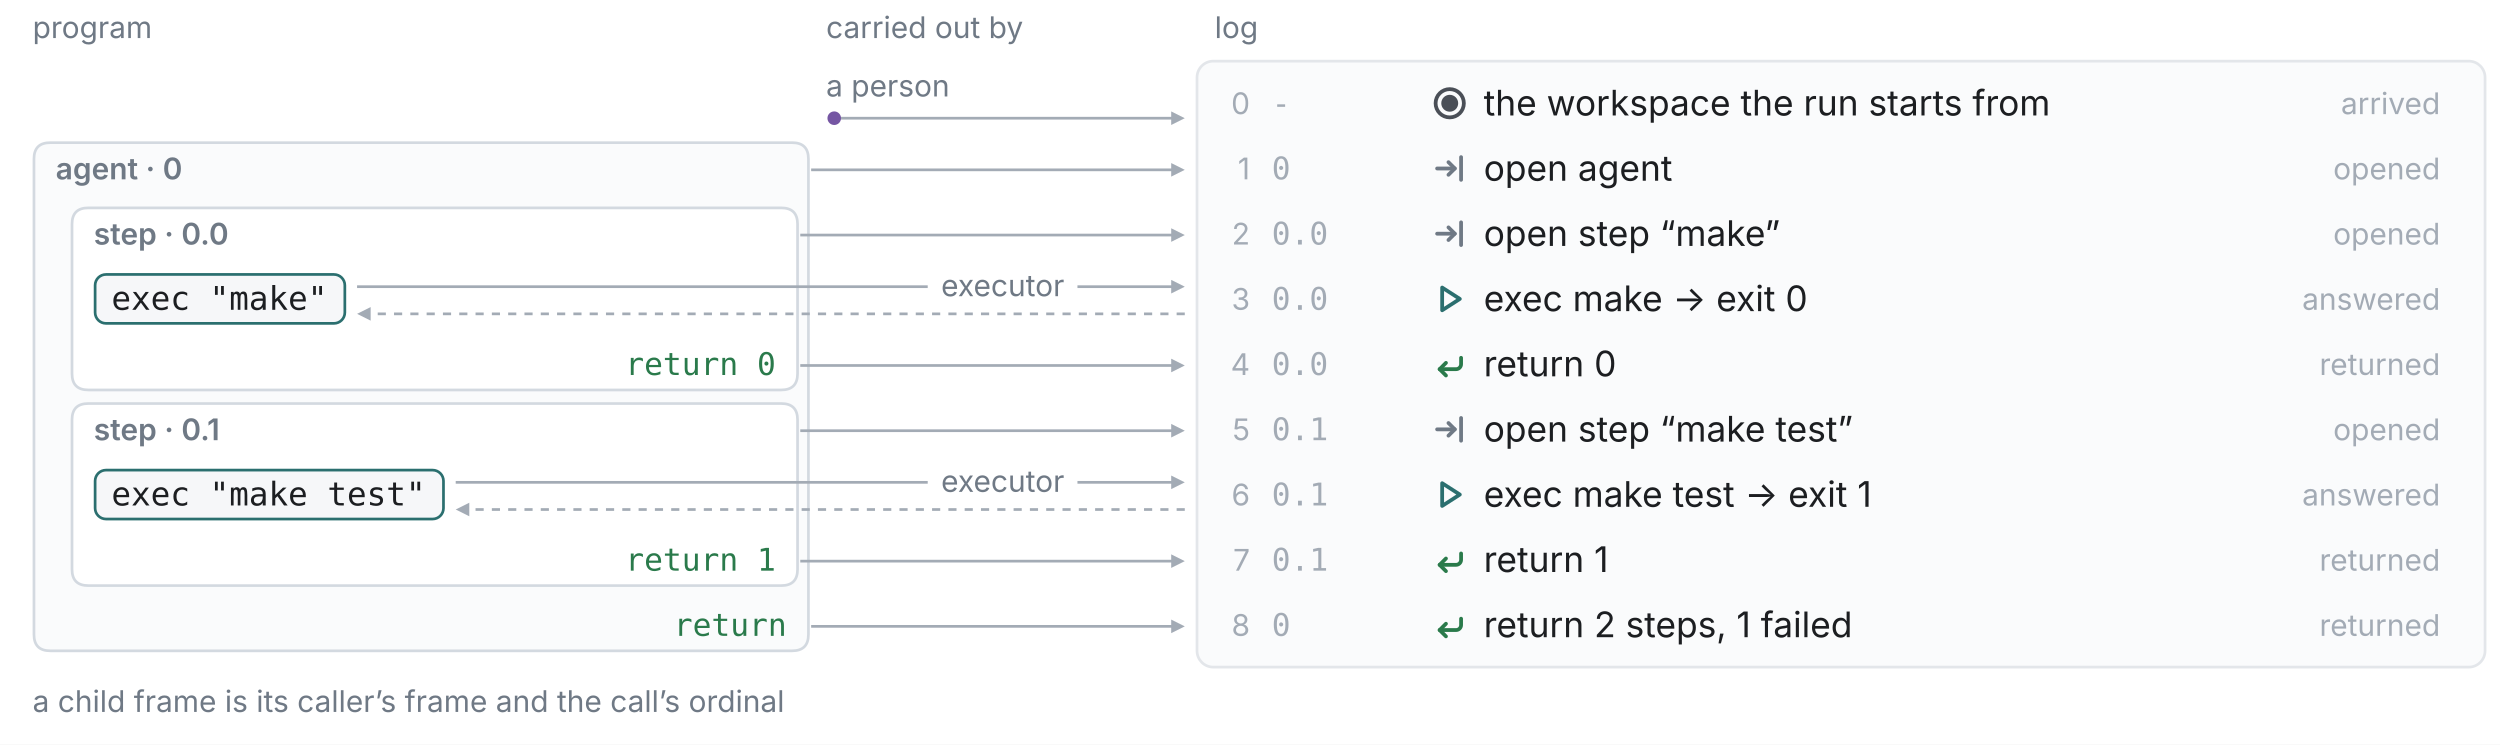
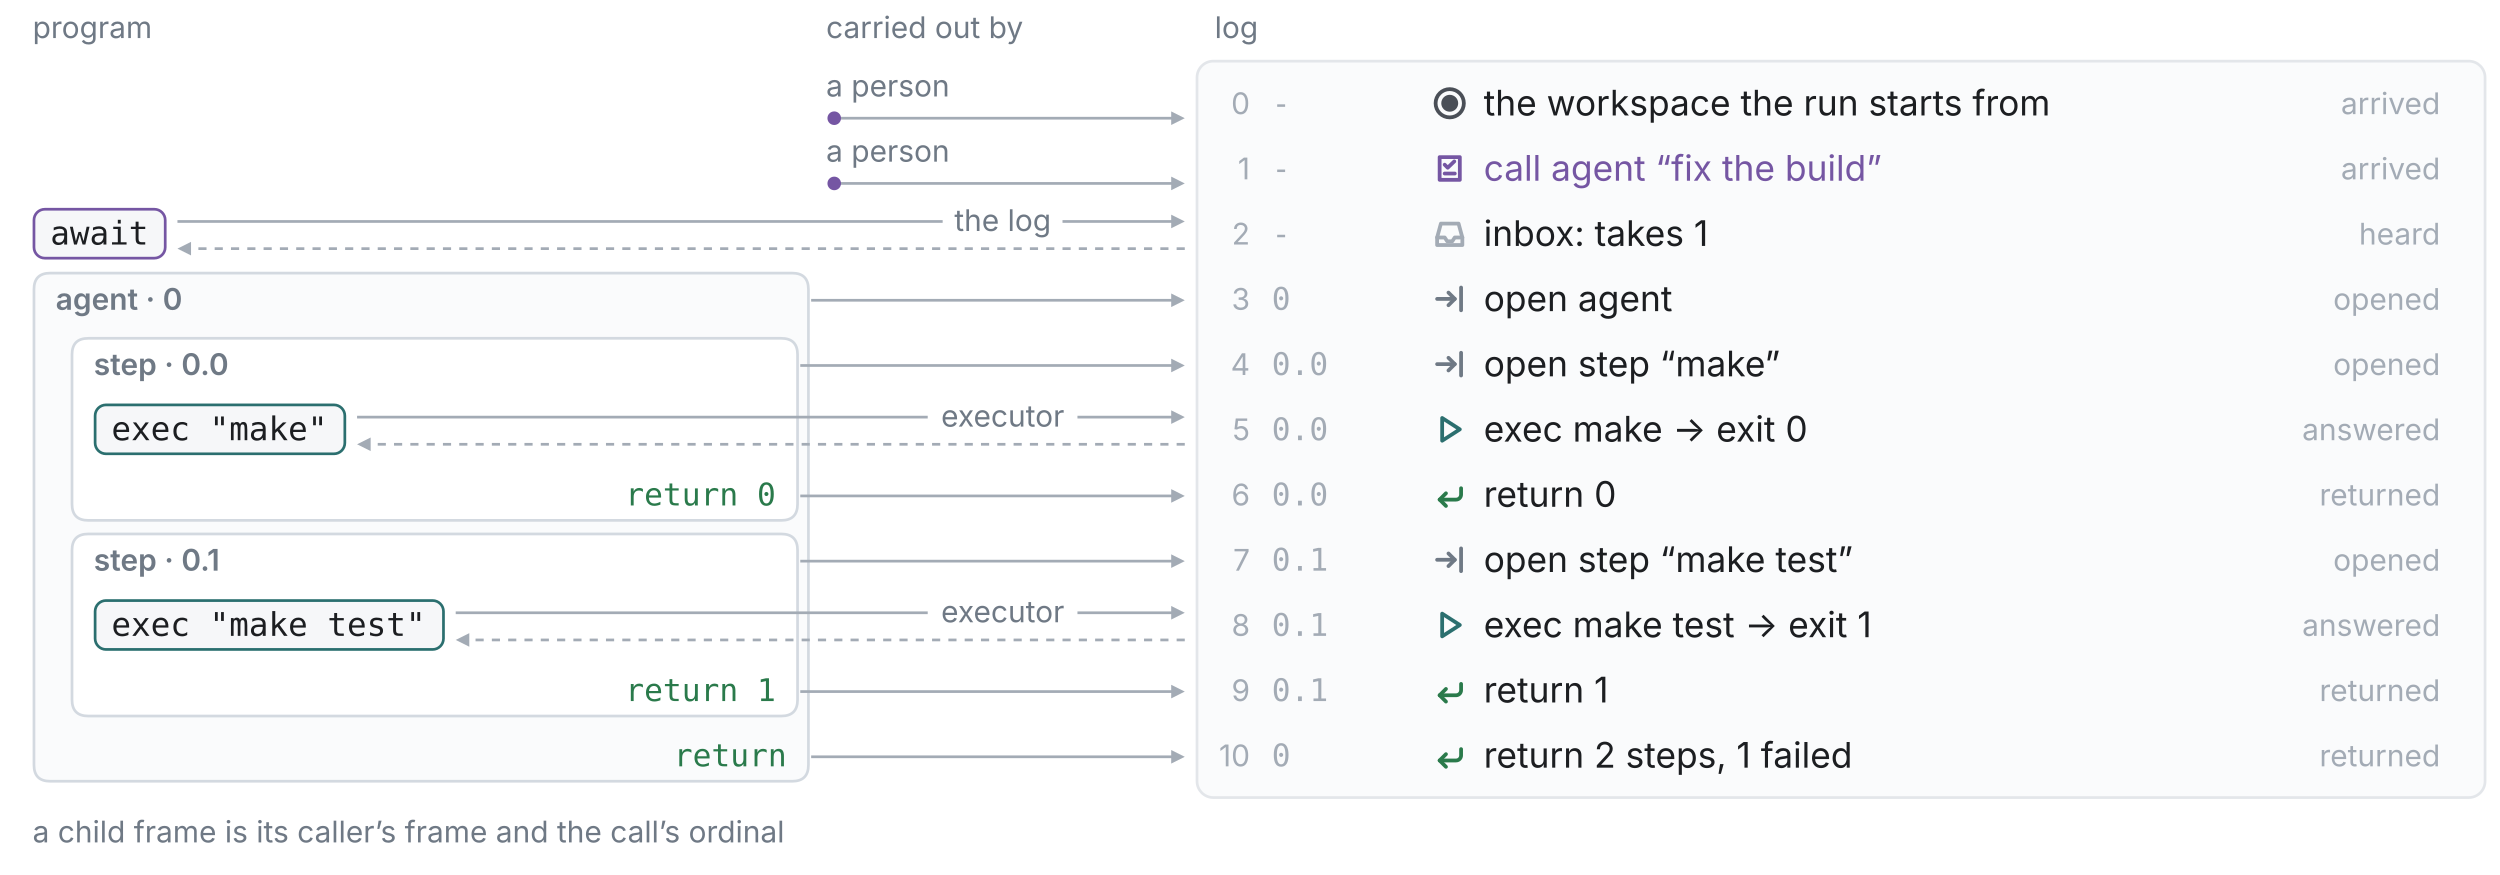
- <svg xmlns="http://www.w3.org/2000/svg" viewBox="0 0 920 274" width="920" height="274">
+ <svg xmlns="http://www.w3.org/2000/svg" viewBox="0 0 920 322" width="920" height="322">
  <style>text{font-family:-apple-system, BlinkMacSystemFont, 'Segoe UI', system-ui, sans-serif;font-size:13px;fill:#1c1e21}.m{font-family:ui-monospace, SFMono-Regular, Menlo, Consolas, monospace}.s{font-size:11px;fill:#6f7985}.f{font-size:11px;fill:#a3abb5}.b{font-weight:600}.n{font-variant-numeric:tabular-nums}.fr{font-family:ui-monospace, SFMono-Regular, Menlo, Consolas, monospace;font-size:11.5px;fill:#a3abb5}.ch{font-family:ui-monospace, SFMono-Regular, Menlo, Consolas, monospace;font-size:12px}.e{font-family:ui-monospace, SFMono-Regular, Menlo, Consolas, monospace;font-size:11.5px}.a{stroke:#a3abb5;fill:none}.d{stroke-dasharray:3 3}.bx{stroke:#d3d9e0;fill:none}</style>
-   <rect width="920" height="274" fill="#fff" />
+   <rect width="920" height="322" fill="#fff" />
  <text x="12" y="14" class="s">program</text>
  <text x="304" y="14" class="s">carried out by</text>
  <text x="447" y="14" class="s">log</text>
-   <rect x="440.5" y="22.5" width="474" height="223" rx="6" fill="#fafbfc" stroke="#e3e6ea" />
-   <path fill="#fafbfc" d="M12.5,233.5V58.5Q12.5,52.5 18.5,52.5H291.5Q297.5,52.5 297.5,58.5V233.5Q297.5,239.5 291.5,239.5H18.5Q12.5,239.5 12.5,233.5Z" />
-   <path class="bx" d="M12.5,233.5V58.5Q12.5,52.5 18.5,52.5H291.5Q297.5,52.5 297.5,58.5V233.5Q297.5,239.5 291.5,239.5H18.5Q12.5,239.5 12.5,233.5" />
-   <path fill="#fff" d="M26.5,137.5V82.5Q26.5,76.5 32.5,76.5H287.5Q293.5,76.5 293.5,82.5V137.5Q293.5,143.5 287.5,143.5H32.5Q26.5,143.5 26.5,137.5Z" />
-   <path class="bx" d="M26.5,137.5V82.5Q26.5,76.5 32.5,76.5H287.5Q293.5,76.5 293.5,82.5V137.5Q293.5,143.5 287.5,143.5H32.5Q26.5,143.5 26.5,137.5" />
-   <path fill="#fff" d="M26.5,209.5V154.5Q26.5,148.5 32.5,148.5H287.5Q293.5,148.5 293.5,154.5V209.5Q293.5,215.5 287.5,215.5H32.5Q26.5,215.5 26.5,209.5Z" />
-   <path class="bx" d="M26.5,209.5V154.5Q26.5,148.5 32.5,148.5H287.5Q293.5,148.5 293.5,154.5V209.5Q293.5,215.5 287.5,215.5H32.5Q26.5,215.5 26.5,209.5" />
+   <rect x="440.5" y="22.5" width="474" height="271" rx="6" fill="#fafbfc" stroke="#e3e6ea" />
+   <path fill="#fafbfc" d="M12.5,281.5V106.5Q12.5,100.5 18.5,100.5H291.5Q297.5,100.5 297.5,106.5V281.5Q297.5,287.5 291.5,287.5H18.5Q12.5,287.5 12.5,281.5Z" />
+   <path class="bx" d="M12.5,281.5V106.5Q12.5,100.5 18.5,100.5H291.5Q297.5,100.5 297.5,106.5V281.5Q297.5,287.5 291.5,287.5H18.5Q12.5,287.5 12.5,281.5" />
+   <path fill="#fff" d="M26.5,185.5V130.5Q26.5,124.5 32.5,124.5H287.5Q293.5,124.5 293.5,130.5V185.5Q293.5,191.5 287.5,191.5H32.5Q26.5,191.5 26.5,185.5Z" />
+   <path class="bx" d="M26.5,185.5V130.5Q26.5,124.5 32.5,124.5H287.5Q293.5,124.5 293.5,130.5V185.5Q293.5,191.5 287.5,191.5H32.5Q26.5,191.5 26.5,185.5" />
+   <path fill="#fff" d="M26.5,257.5V202.5Q26.5,196.5 32.5,196.5H287.5Q293.5,196.5 293.5,202.5V257.5Q293.5,263.5 287.5,263.5H32.5Q26.5,263.5 26.5,257.5Z" />
+   <path class="bx" d="M26.5,257.5V202.5Q26.5,196.5 32.5,196.5H287.5Q293.5,196.5 293.5,202.5V257.5Q293.5,263.5 287.5,263.5H32.5Q26.5,263.5 26.5,257.5" />
  <text x="460" y="42" class="f n" text-anchor="end">0</text>
  <text x="468" y="42" class="fr">-</text>
  <g transform="translate(527,31.5) scale(0.9286)" stroke="#4a4f57" fill="#4a4f57" stroke-width="1.5" stroke-linecap="round" stroke-linejoin="round">
    <circle cx="7" cy="7" r="2.6" />
    <circle cx="7" cy="7" r="5.6" fill="none" />
  </g>
  <text x="546" y="42.5">the workspace the run starts from</text>
  <text x="898" y="42" class="f" text-anchor="end">arrived</text>
  <text x="304" y="35.5" class="s">a person</text>
  <path class="a" d="M307,43.5H432" />
  <path fill="#a3abb5" d="M436,43.5l-5,-2.5v5z" />
  <circle cx="307" cy="43.5" r="2.5" fill="#7556a3" />
  <text x="460" y="66" class="f n" text-anchor="end">1</text>
-   <text x="468" y="66" class="fr">0</text>
-   <g transform="translate(527,55.5) scale(0.9286)" stroke="#6f7985" fill="#6f7985" stroke-width="1.5" stroke-linecap="round" stroke-linejoin="round">
+   <text x="468" y="66" class="fr">-</text>
+   <g transform="translate(527,55.5) scale(0.9286)" stroke="#7556a3" fill="#7556a3" stroke-width="1.5" stroke-linecap="round" stroke-linejoin="round">
+     <path d="M3 2.5h8v9H3z" fill="none" />
+     <path d="M5 5.5l1.2 1.2L8.8 4.2M5 9h4" fill="none" />
+   </g>
+   <text x="546" y="66.5" style="fill:#7556a3">call agent “fix the build”</text>
+   <text x="898" y="66" class="f" text-anchor="end">arrived</text>
+   <text x="304" y="59.5" class="s">a person</text>
+   <path class="a" d="M307,67.5H432" />
+   <path fill="#a3abb5" d="M436,67.5l-5,-2.5v5z" />
+   <circle cx="307" cy="67.5" r="2.5" fill="#7556a3" />
+   <text x="460" y="90" class="f n" text-anchor="end">2</text>
+   <text x="468" y="90" class="fr">-</text>
+   <g transform="translate(527,79.5) scale(0.9286)" stroke="#a3abb5" fill="#a3abb5" stroke-width="1.5" stroke-linecap="round" stroke-linejoin="round">
+     <path d="M2 8.5h3l1 1.5h2l1-1.5h3" fill="none" />
+     <path d="M2 8.5L3.5 3h7L12 8.5v3H2z" fill="none" />
+   </g>
+   <text x="546" y="90.5">inbox: takes 1</text>
+   <text x="898" y="90" class="f" text-anchor="end">heard</text>
+   <rect x="12.5" y="77.0" width="48.3" height="18" rx="4" fill="#f6f7f9" stroke="#7556a3" />
+   <text x="18.5" y="90" class="ch">await</text>
+   <path class="a" d="M65.3,81.5H432" />
+   <path fill="#a3abb5" d="M436,81.5l-5,-2.5v5z" />
+   <rect x="346.9" y="75.0" width="44.1" height="13" fill="#fff" />
+   <text x="369" y="85" class="s" text-anchor="middle">the log</text>
+   <path class="a d" d="M436,91.5H69.3" />
+   <path fill="#a3abb5" d="M65.3,91.5l5,-2.5v5z" />
+   <text x="460" y="114" class="f n" text-anchor="end">3</text>
+   <text x="468" y="114" class="fr">0</text>
+   <g transform="translate(527,103.5) scale(0.9286)" stroke="#6f7985" fill="#6f7985" stroke-width="1.5" stroke-linecap="round" stroke-linejoin="round">
    <path d="M2 7h7" fill="none" />
    <path d="M6.5 4.5L9 7l-2.5 2.5" fill="none" />
    <path d="M11.5 2.5v9" fill="none" />
  </g>
-   <text x="546" y="66.5">open agent</text>
-   <text x="898" y="66" class="f" text-anchor="end">opened</text>
-   <text x="20.5" y="66" class="s b">agent · 0</text>
-   <path class="a" d="M298.5,62.5H432" />
-   <path fill="#a3abb5" d="M436,62.5l-5,-2.5v5z" />
-   <text x="460" y="90" class="f n" text-anchor="end">2</text>
-   <text x="468" y="90" class="fr">0.0</text>
-   <g transform="translate(527,79.5) scale(0.9286)" stroke="#6f7985" fill="#6f7985" stroke-width="1.5" stroke-linecap="round" stroke-linejoin="round">
+   <text x="546" y="114.5">open agent</text>
+   <text x="898" y="114" class="f" text-anchor="end">opened</text>
+   <text x="20.5" y="114" class="s b">agent · 0</text>
+   <path class="a" d="M298.5,110.5H432" />
+   <path fill="#a3abb5" d="M436,110.5l-5,-2.5v5z" />
+   <text x="460" y="138" class="f n" text-anchor="end">4</text>
+   <text x="468" y="138" class="fr">0.0</text>
+   <g transform="translate(527,127.5) scale(0.9286)" stroke="#6f7985" fill="#6f7985" stroke-width="1.5" stroke-linecap="round" stroke-linejoin="round">
    <path d="M2 7h7" fill="none" />
    <path d="M6.5 4.5L9 7l-2.5 2.5" fill="none" />
    <path d="M11.5 2.5v9" fill="none" />
  </g>
-   <text x="546" y="90.5">open step “make”</text>
-   <text x="898" y="90" class="f" text-anchor="end">opened</text>
-   <text x="34.5" y="90" class="s b">step · 0.0</text>
-   <path class="a" d="M294.5,86.5H432" />
-   <path fill="#a3abb5" d="M436,86.5l-5,-2.5v5z" />
-   <text x="460" y="114" class="f n" text-anchor="end">3</text>
-   <text x="468" y="114" class="fr">0.0</text>
-   <g transform="translate(527,103.5) scale(0.9286)" stroke="#2b6f6f" fill="#2b6f6f" stroke-width="1.5" stroke-linecap="round" stroke-linejoin="round">
+   <text x="546" y="138.5">open step “make”</text>
+   <text x="898" y="138" class="f" text-anchor="end">opened</text>
+   <text x="34.5" y="138" class="s b">step · 0.0</text>
+   <path class="a" d="M294.5,134.5H432" />
+   <path fill="#a3abb5" d="M436,134.5l-5,-2.5v5z" />
+   <text x="460" y="162" class="f n" text-anchor="end">5</text>
+   <text x="468" y="162" class="fr">0.0</text>
+   <g transform="translate(527,151.5) scale(0.9286)" stroke="#2b6f6f" fill="#2b6f6f" stroke-width="1.5" stroke-linecap="round" stroke-linejoin="round">
    <path d="M4 2.5l7 4.5-7 4.5z" fill="none" />
  </g>
-   <text x="546" y="114.5">exec make → exit 0</text>
-   <text x="898" y="114" class="f" text-anchor="end">answered</text>
-   <rect x="35.0" y="101.0" width="91.9" height="18" rx="4" fill="#f6f7f9" stroke="#2b6f6f" />
-   <text x="41" y="114" class="ch">exec "make"</text>
-   <path class="a" d="M131.4,105.5H432" />
-   <path fill="#a3abb5" d="M436,105.5l-5,-2.5v5z" />
-   <rect x="341.4" y="99.0" width="55.1" height="13" fill="#fff" />
-   <text x="369" y="109" class="s" text-anchor="middle">executor</text>
-   <path class="a d" d="M436,115.5H135.4" />
-   <path fill="#a3abb5" d="M131.4,115.5l5,-2.5v5z" />
-   <text x="460" y="138" class="f n" text-anchor="end">4</text>
-   <text x="468" y="138" class="fr">0.0</text>
-   <g transform="translate(527,127.5) scale(0.9286)" stroke="#2a7a4b" fill="#2a7a4b" stroke-width="1.5" stroke-linecap="round" stroke-linejoin="round">
+   <text x="546" y="162.5">exec make → exit 0</text>
+   <text x="898" y="162" class="f" text-anchor="end">answered</text>
+   <rect x="35.0" y="149.0" width="91.9" height="18" rx="4" fill="#f6f7f9" stroke="#2b6f6f" />
+   <text x="41" y="162" class="ch">exec "make"</text>
+   <path class="a" d="M131.4,153.5H432" />
+   <path fill="#a3abb5" d="M436,153.5l-5,-2.5v5z" />
+   <rect x="341.4" y="147.0" width="55.1" height="13" fill="#fff" />
+   <text x="369" y="157" class="s" text-anchor="middle">executor</text>
+   <path class="a d" d="M436,163.5H135.4" />
+   <path fill="#a3abb5" d="M131.4,163.5l5,-2.5v5z" />
+   <text x="460" y="186" class="f n" text-anchor="end">6</text>
+   <text x="468" y="186" class="fr">0.0</text>
+   <g transform="translate(527,175.5) scale(0.9286)" stroke="#2a7a4b" fill="#2a7a4b" stroke-width="1.5" stroke-linecap="round" stroke-linejoin="round">
    <path d="M11.5 4.5v2.5a2 2 0 0 1-2 2H3" fill="none" />
    <path d="M5.5 6.5L3 9l2.5 2.5" fill="none" />
  </g>
-   <text x="546" y="138.5">return 0</text>
-   <text x="898" y="138" class="f" text-anchor="end">returned</text>
-   <text x="285.5" y="138" class="e" style="fill:#2a7a4b" text-anchor="end">return 0</text>
-   <path class="a" d="M294.5,134.5H432" />
-   <path fill="#a3abb5" d="M436,134.5l-5,-2.5v5z" />
-   <text x="460" y="162" class="f n" text-anchor="end">5</text>
-   <text x="468" y="162" class="fr">0.1</text>
-   <g transform="translate(527,151.5) scale(0.9286)" stroke="#6f7985" fill="#6f7985" stroke-width="1.5" stroke-linecap="round" stroke-linejoin="round">
+   <text x="546" y="186.5">return 0</text>
+   <text x="898" y="186" class="f" text-anchor="end">returned</text>
+   <text x="285.5" y="186" class="e" style="fill:#2a7a4b" text-anchor="end">return 0</text>
+   <path class="a" d="M294.5,182.5H432" />
+   <path fill="#a3abb5" d="M436,182.5l-5,-2.5v5z" />
+   <text x="460" y="210" class="f n" text-anchor="end">7</text>
+   <text x="468" y="210" class="fr">0.1</text>
+   <g transform="translate(527,199.5) scale(0.9286)" stroke="#6f7985" fill="#6f7985" stroke-width="1.5" stroke-linecap="round" stroke-linejoin="round">
    <path d="M2 7h7" fill="none" />
    <path d="M6.5 4.5L9 7l-2.5 2.5" fill="none" />
    <path d="M11.5 2.5v9" fill="none" />
  </g>
-   <text x="546" y="162.5">open step “make test”</text>
-   <text x="898" y="162" class="f" text-anchor="end">opened</text>
-   <text x="34.5" y="162" class="s b">step · 0.1</text>
-   <path class="a" d="M294.5,158.5H432" />
-   <path fill="#a3abb5" d="M436,158.5l-5,-2.5v5z" />
-   <text x="460" y="186" class="f n" text-anchor="end">6</text>
-   <text x="468" y="186" class="fr">0.1</text>
-   <g transform="translate(527,175.5) scale(0.9286)" stroke="#2b6f6f" fill="#2b6f6f" stroke-width="1.5" stroke-linecap="round" stroke-linejoin="round">
+   <text x="546" y="210.5">open step “make test”</text>
+   <text x="898" y="210" class="f" text-anchor="end">opened</text>
+   <text x="34.5" y="210" class="s b">step · 0.1</text>
+   <path class="a" d="M294.5,206.5H432" />
+   <path fill="#a3abb5" d="M436,206.5l-5,-2.5v5z" />
+   <text x="460" y="234" class="f n" text-anchor="end">8</text>
+   <text x="468" y="234" class="fr">0.1</text>
+   <g transform="translate(527,223.5) scale(0.9286)" stroke="#2b6f6f" fill="#2b6f6f" stroke-width="1.5" stroke-linecap="round" stroke-linejoin="round">
    <path d="M4 2.5l7 4.5-7 4.5z" fill="none" />
  </g>
-   <text x="546" y="186.5">exec make test → exit 1</text>
-   <text x="898" y="186" class="f" text-anchor="end">answered</text>
-   <rect x="35.0" y="173.0" width="128.2" height="18" rx="4" fill="#f6f7f9" stroke="#2b6f6f" />
-   <text x="41" y="186" class="ch">exec "make test"</text>
-   <path class="a" d="M167.7,177.5H432" />
-   <path fill="#a3abb5" d="M436,177.5l-5,-2.5v5z" />
-   <rect x="341.4" y="171.0" width="55.1" height="13" fill="#fff" />
-   <text x="369" y="181" class="s" text-anchor="middle">executor</text>
-   <path class="a d" d="M436,187.5H171.7" />
-   <path fill="#a3abb5" d="M167.7,187.5l5,-2.5v5z" />
-   <text x="460" y="210" class="f n" text-anchor="end">7</text>
-   <text x="468" y="210" class="fr">0.1</text>
-   <g transform="translate(527,199.5) scale(0.9286)" stroke="#2a7a4b" fill="#2a7a4b" stroke-width="1.5" stroke-linecap="round" stroke-linejoin="round">
+   <text x="546" y="234.5">exec make test → exit 1</text>
+   <text x="898" y="234" class="f" text-anchor="end">answered</text>
+   <rect x="35.0" y="221.0" width="128.2" height="18" rx="4" fill="#f6f7f9" stroke="#2b6f6f" />
+   <text x="41" y="234" class="ch">exec "make test"</text>
+   <path class="a" d="M167.7,225.5H432" />
+   <path fill="#a3abb5" d="M436,225.5l-5,-2.5v5z" />
+   <rect x="341.4" y="219.0" width="55.1" height="13" fill="#fff" />
+   <text x="369" y="229" class="s" text-anchor="middle">executor</text>
+   <path class="a d" d="M436,235.5H171.7" />
+   <path fill="#a3abb5" d="M167.7,235.5l5,-2.5v5z" />
+   <text x="460" y="258" class="f n" text-anchor="end">9</text>
+   <text x="468" y="258" class="fr">0.1</text>
+   <g transform="translate(527,247.5) scale(0.9286)" stroke="#2a7a4b" fill="#2a7a4b" stroke-width="1.5" stroke-linecap="round" stroke-linejoin="round">
    <path d="M11.5 4.5v2.5a2 2 0 0 1-2 2H3" fill="none" />
    <path d="M5.5 6.5L3 9l2.5 2.5" fill="none" />
  </g>
-   <text x="546" y="210.5">return 1</text>
-   <text x="898" y="210" class="f" text-anchor="end">returned</text>
-   <text x="285.5" y="210" class="e" style="fill:#2a7a4b" text-anchor="end">return 1</text>
-   <path class="a" d="M294.5,206.5H432" />
-   <path fill="#a3abb5" d="M436,206.5l-5,-2.5v5z" />
-   <text x="460" y="234" class="f n" text-anchor="end">8</text>
-   <text x="468" y="234" class="fr">0</text>
-   <g transform="translate(527,223.5) scale(0.9286)" stroke="#2a7a4b" fill="#2a7a4b" stroke-width="1.5" stroke-linecap="round" stroke-linejoin="round">
+   <text x="546" y="258.5">return 1</text>
+   <text x="898" y="258" class="f" text-anchor="end">returned</text>
+   <text x="285.5" y="258" class="e" style="fill:#2a7a4b" text-anchor="end">return 1</text>
+   <path class="a" d="M294.5,254.5H432" />
+   <path fill="#a3abb5" d="M436,254.5l-5,-2.5v5z" />
+   <text x="460" y="282" class="f n" text-anchor="end">10</text>
+   <text x="468" y="282" class="fr">0</text>
+   <g transform="translate(527,271.5) scale(0.9286)" stroke="#2a7a4b" fill="#2a7a4b" stroke-width="1.5" stroke-linecap="round" stroke-linejoin="round">
    <path d="M11.5 4.5v2.5a2 2 0 0 1-2 2H3" fill="none" />
    <path d="M5.5 6.5L3 9l2.5 2.5" fill="none" />
  </g>
-   <text x="546" y="234.5">return 2 steps, 1 failed</text>
-   <text x="898" y="234" class="f" text-anchor="end">returned</text>
-   <text x="289.5" y="234" class="e" style="fill:#2a7a4b" text-anchor="end">return</text>
-   <path class="a" d="M298.5,230.5H432" />
-   <path fill="#a3abb5" d="M436,230.5l-5,-2.5v5z" />
-   <text x="12" y="262" class="s">a child frame is its caller’s frame and the call’s ordinal</text>
+   <text x="546" y="282.5">return 2 steps, 1 failed</text>
+   <text x="898" y="282" class="f" text-anchor="end">returned</text>
+   <text x="289.5" y="282" class="e" style="fill:#2a7a4b" text-anchor="end">return</text>
+   <path class="a" d="M298.5,278.5H432" />
+   <path fill="#a3abb5" d="M436,278.5l-5,-2.5v5z" />
+   <text x="12" y="310" class="s">a child frame is its caller’s frame and the call’s ordinal</text>
</svg>
